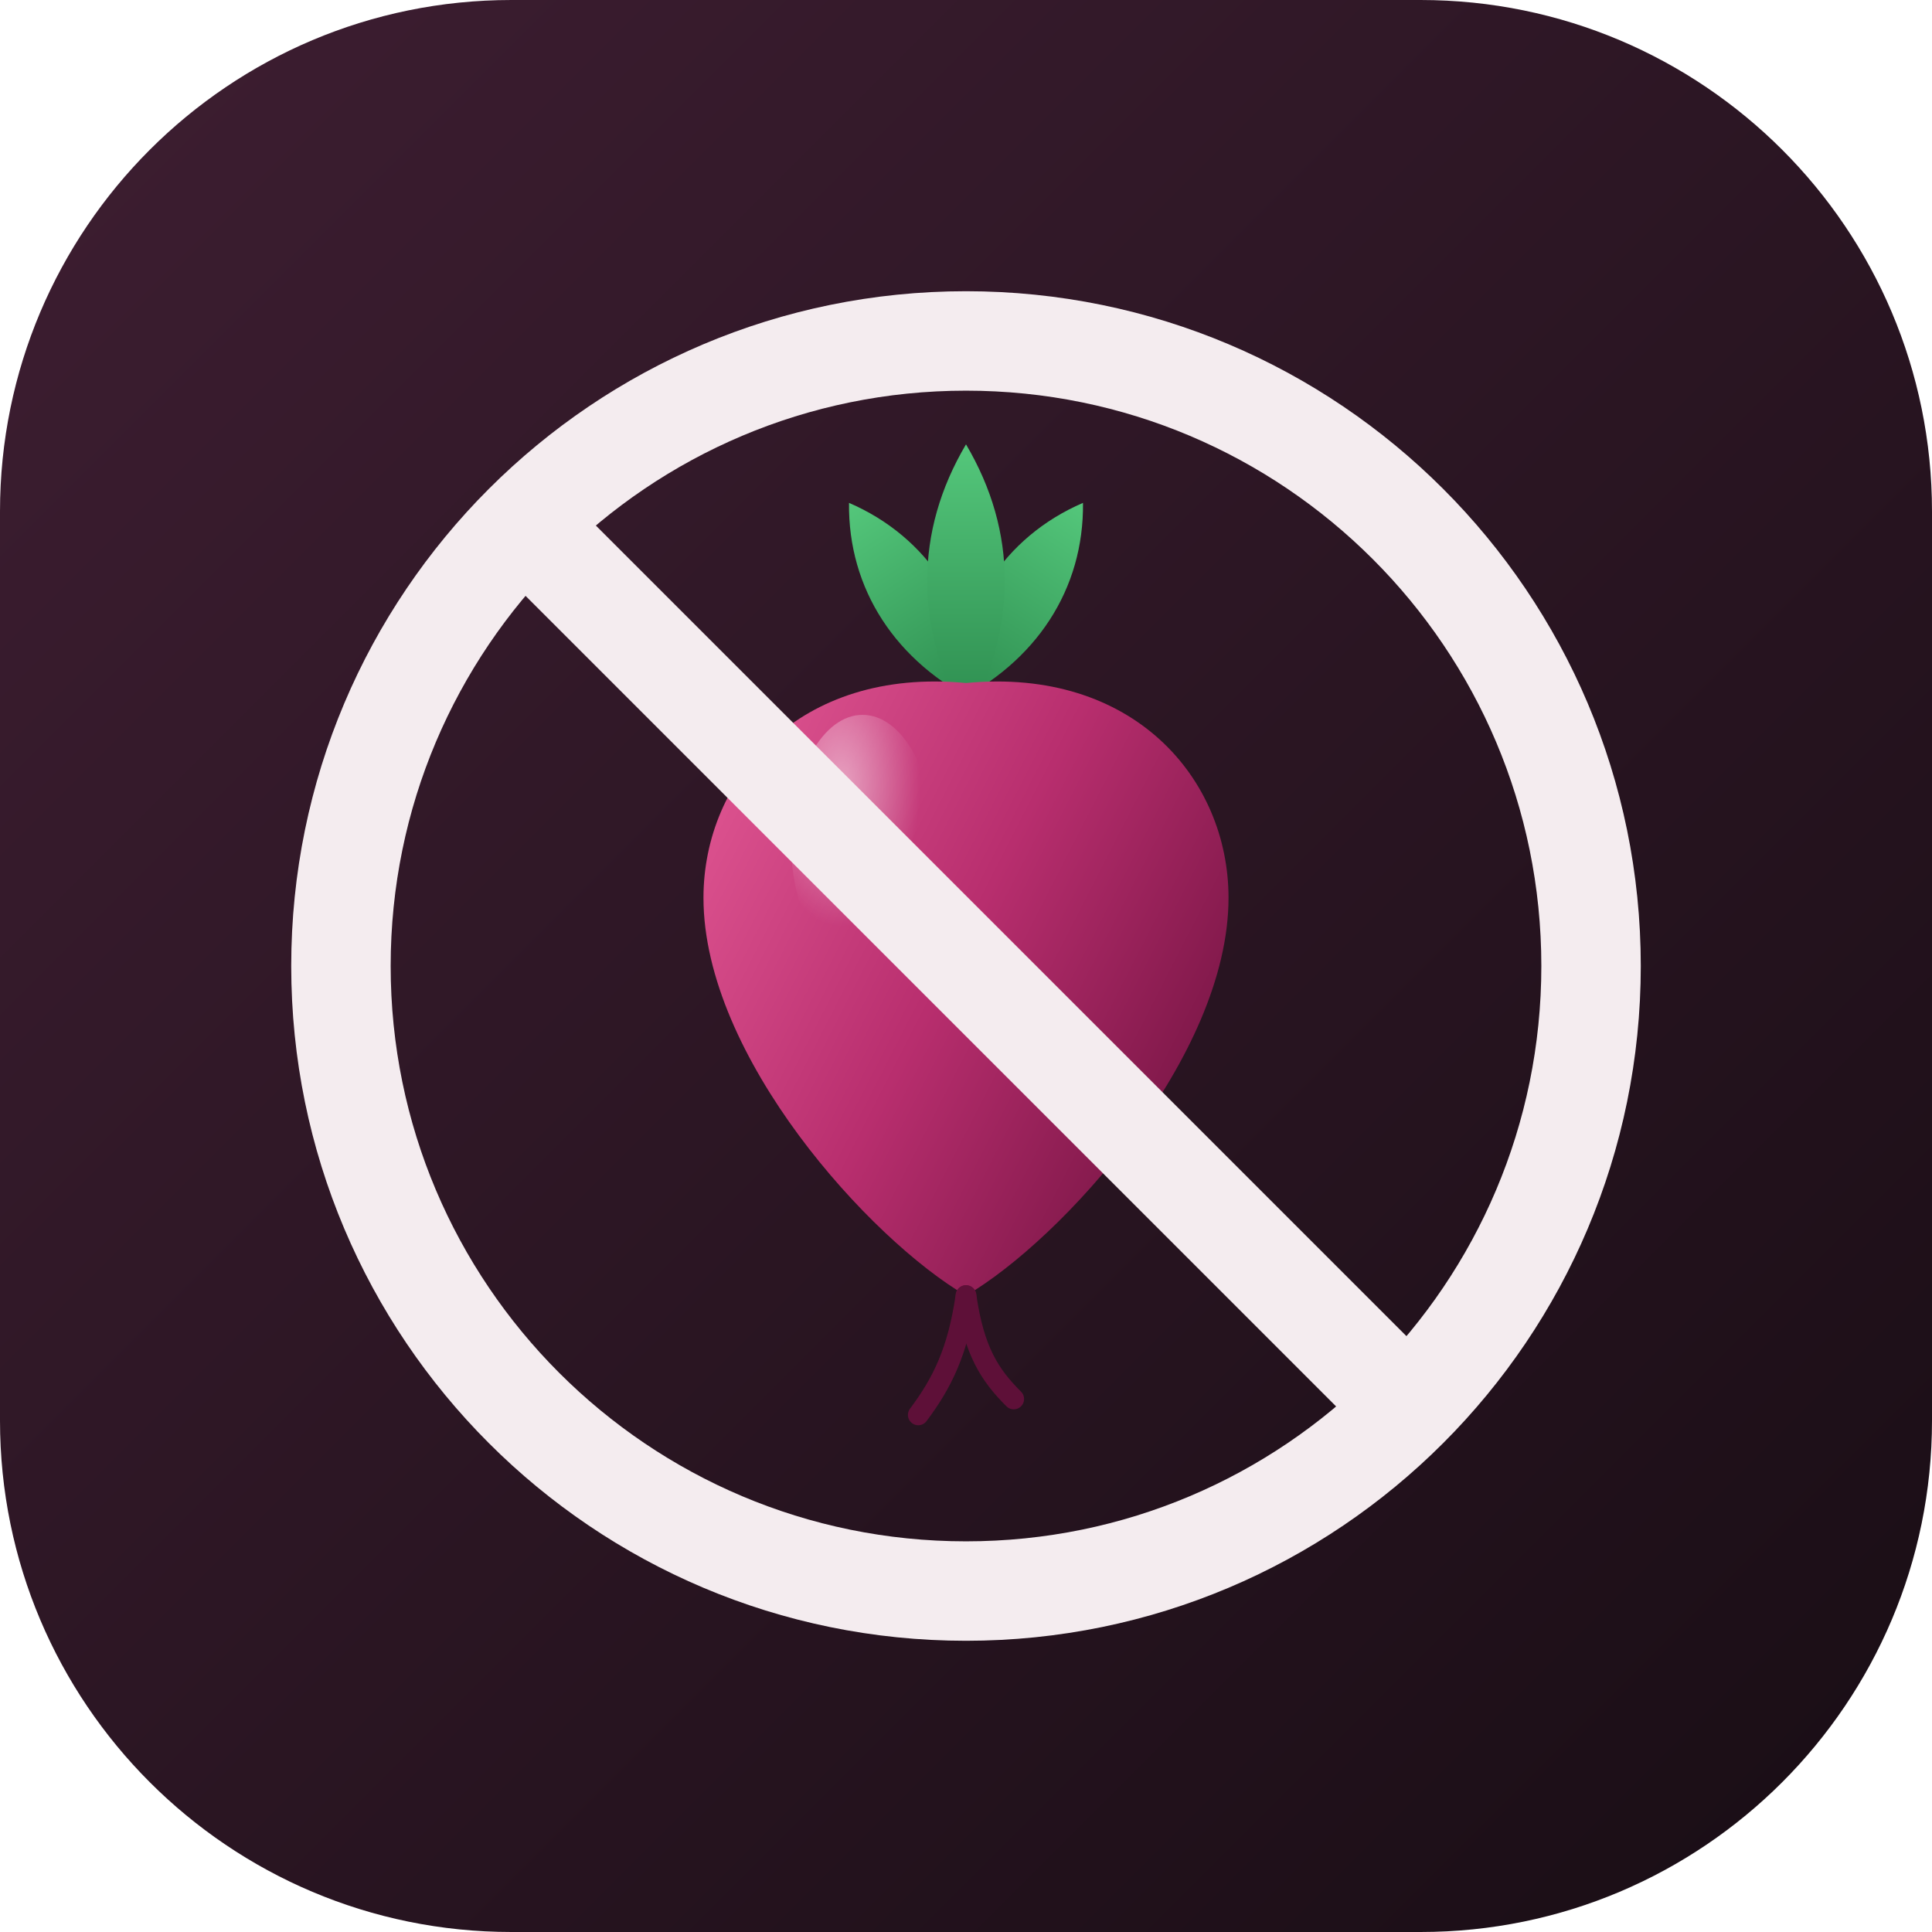
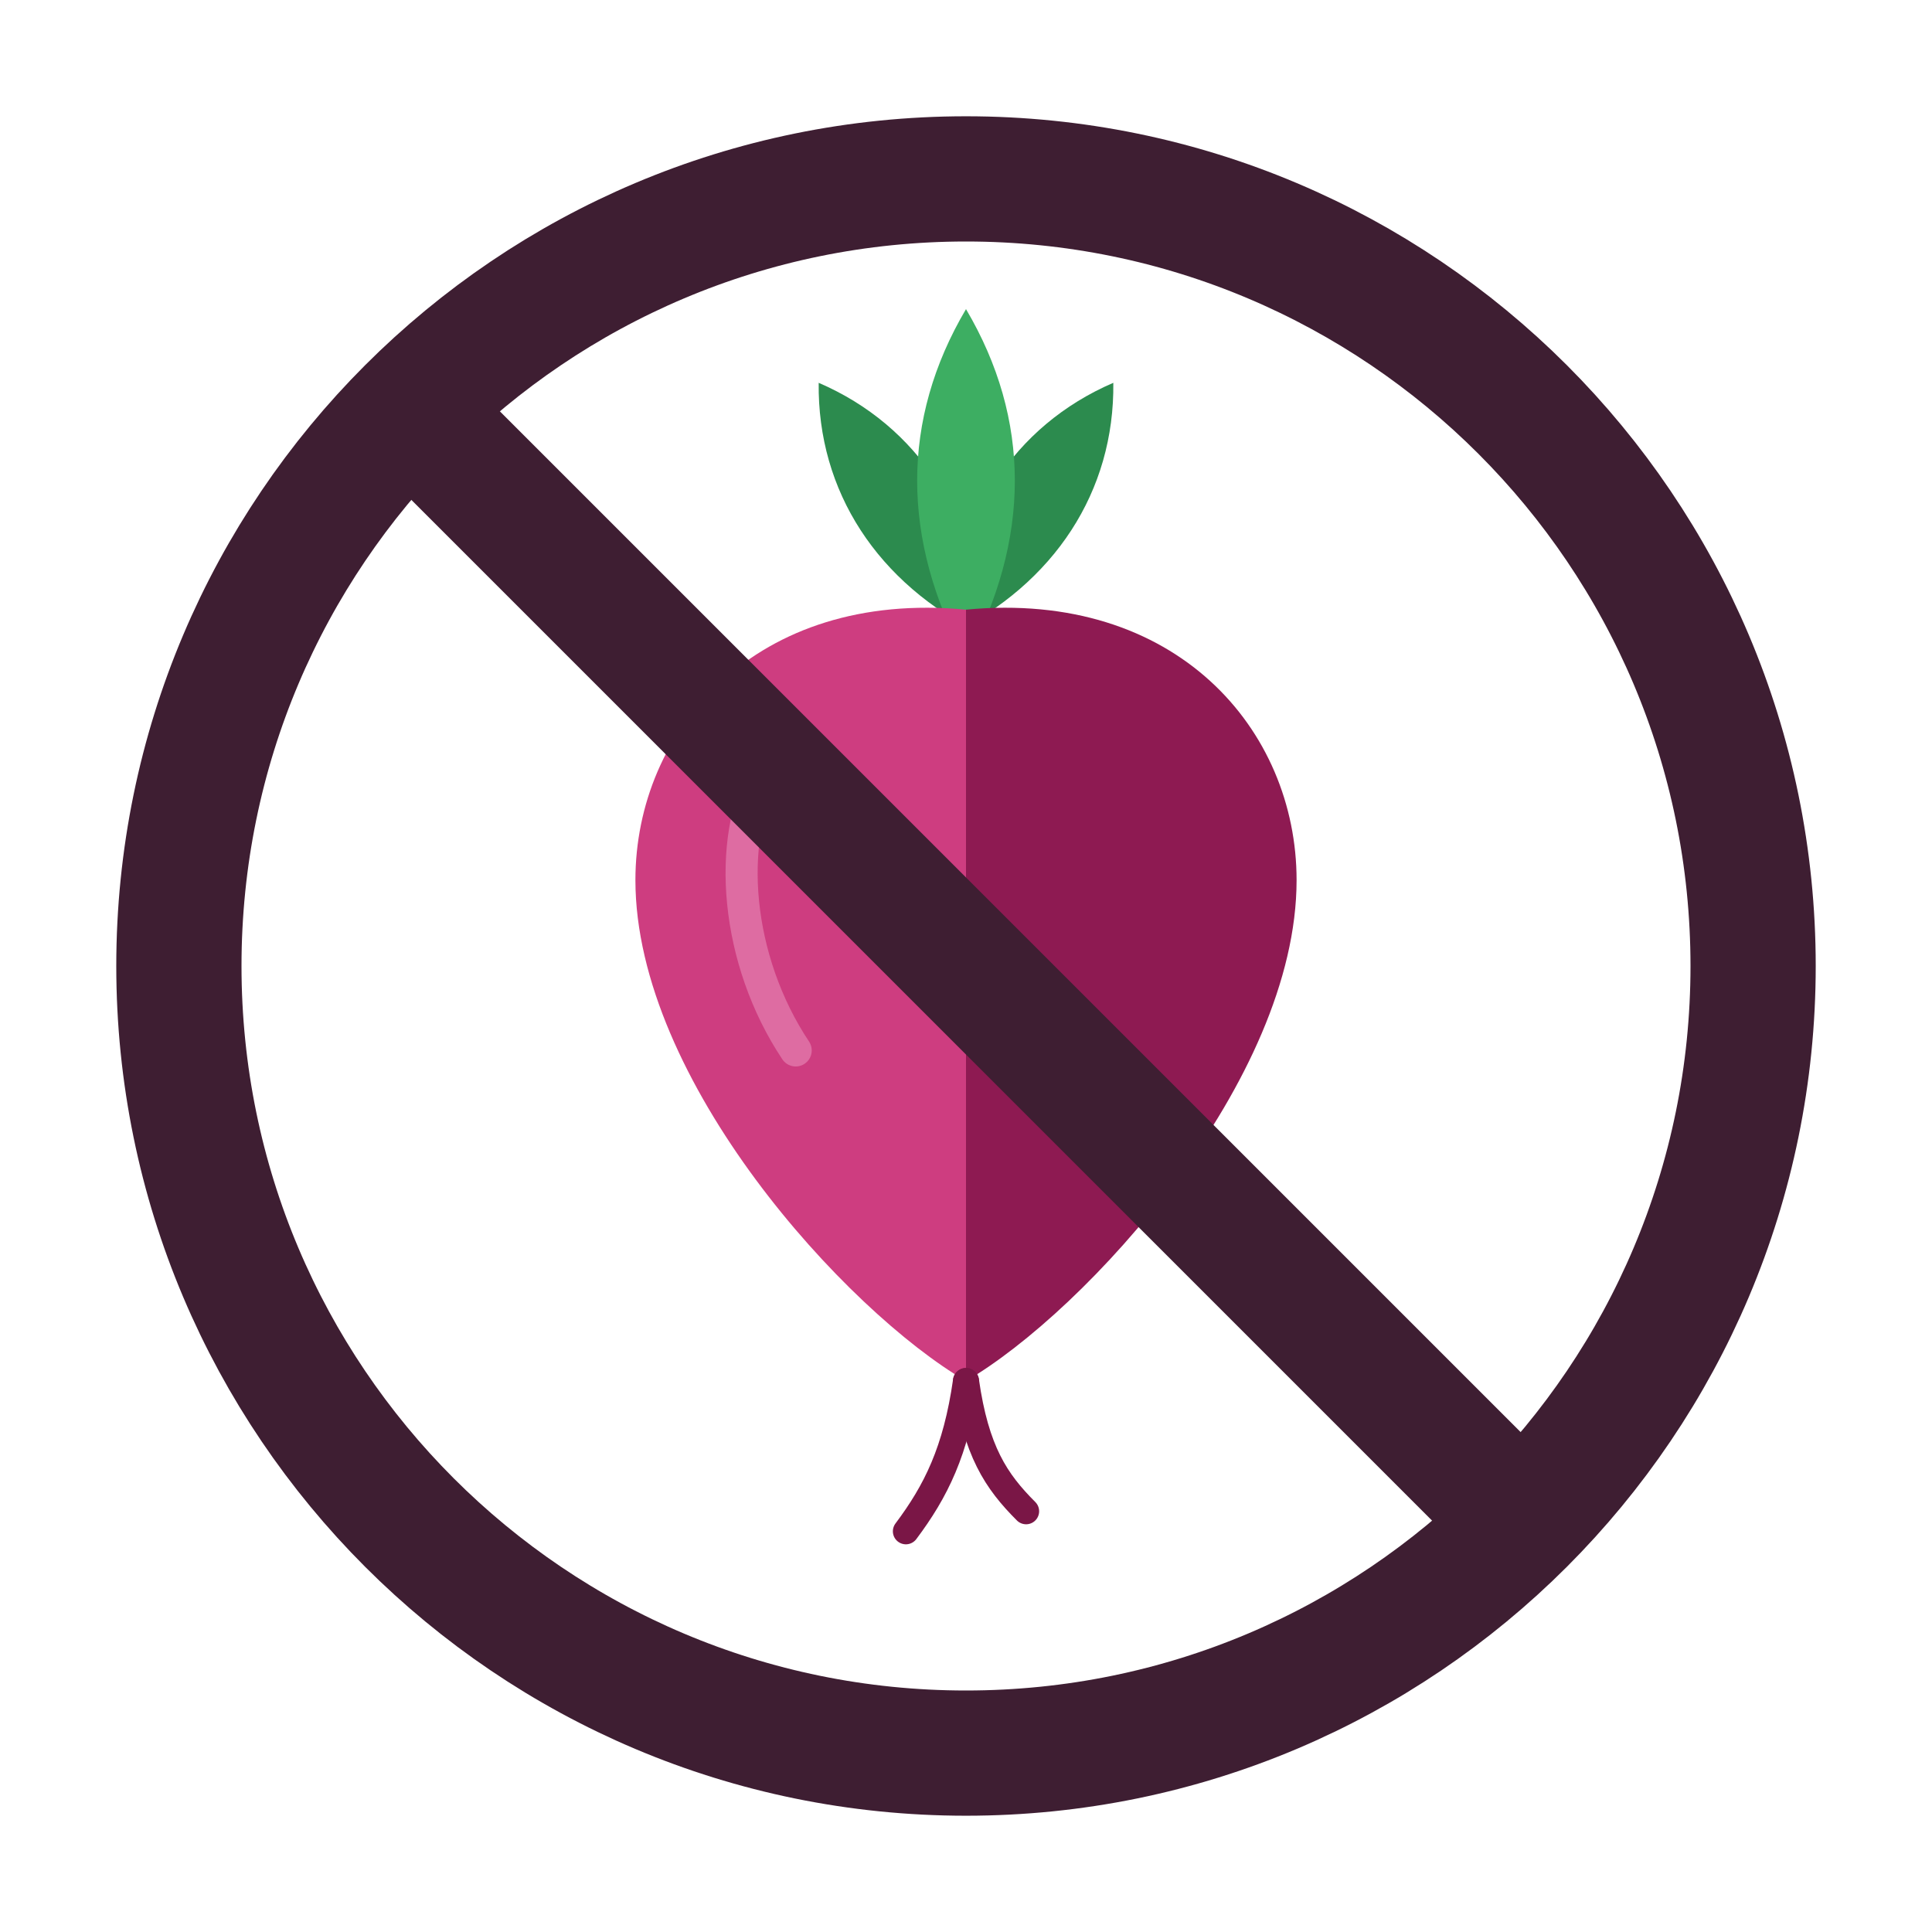
- <svg xmlns="http://www.w3.org/2000/svg" viewBox="32 32 136 136" width="136" height="136" fill="none">
-   <defs>
-     <linearGradient id="tile" x1="0" y1="0" x2="1" y2="1">
-       <stop offset="0%" stop-color="#3E1E32" />
-       <stop offset="100%" stop-color="#180D14" />
-     </linearGradient>
-     <linearGradient id="beetBody" x1="0" y1="0" x2="1" y2="0.6">
-       <stop offset="0%" stop-color="#E45A96" />
-       <stop offset="55%" stop-color="#B82E6E" />
-       <stop offset="100%" stop-color="#7A1646" />
-     </linearGradient>
-     <linearGradient id="leaf" x1="0" y1="0" x2="0" y2="1">
-       <stop offset="0%" stop-color="#54C77B" />
-       <stop offset="100%" stop-color="#2C8B4E" />
-     </linearGradient>
-     <radialGradient id="beetHi" cx="35%" cy="28%" r="55%">
-       <stop offset="0%" stop-color="#fff" stop-opacity="0.5" />
-       <stop offset="100%" stop-color="#fff" stop-opacity="0" />
-     </radialGradient>
-   </defs>
-   <rect x="32" y="32" width="136" height="136" rx="36" fill="url(#tile)" />
-   <g transform="translate(100,98) scale(0.56) translate(-50,-62)">
-     <g transform="translate(50,30)">
-       <g transform="rotate(-33)">
-         <path d="M0,3 C-6,-7 -6,-18 0,-27 C6,-18 6,-7 0,3 Z" fill="url(#leaf)" />
+ <svg xmlns="http://www.w3.org/2000/svg" viewBox="46 46 108 108" width="64" height="64" fill="none">
+   <style>.v-d{display:none}@media (prefers-color-scheme:dark){.v-l{display:none}.v-d{display:inline}}</style>
+   <g class="v-l">
+     <g transform="translate(100,98) scale(0.56) translate(-50,-62)">
+       <g transform="translate(50,30)">
+         <g transform="rotate(-33)">
+           <path d="M0,3 C-6,-7 -6,-18 0,-27 C6,-18 6,-7 0,3 Z" fill="#2C8B4E" />
+         </g>
+         <g transform="rotate(33)">
+           <path d="M0,3 C-6,-7 -6,-18 0,-27 C6,-18 6,-7 0,3 Z" fill="#2C8B4E" />
+         </g>
+         <path d="M0,5 C-6.5,-7 -6.5,-19 0,-30 C6.5,-19 6.5,-7 0,5 Z" fill="#3DAE62" />
      </g>
-       <g transform="rotate(33)">
-         <path d="M0,3 C-6,-7 -6,-18 0,-27 C6,-18 6,-7 0,3 Z" fill="url(#leaf)" />
+       <path d="M50,30 C29,28 17,42 17,57 C17,77 38,100 50,107 Z" fill="#CE3D80" />
+       <path d="M50,30 C71,28 83,42 83,57 C83,77 62,100 50,107 Z" fill="#8E1A52" />
+       <path d="M30,46 C26,53 27,65 33,74" stroke="#EE9CC4" stroke-width="3.2" stroke-linecap="round" opacity="0.5" />
+       <path d="M50,107 C49,114 47,118 44,122" stroke="#7A1646" stroke-width="2.6" stroke-linecap="round" />
+       <path d="M50,107 C51,114 53,117 56,120" stroke="#7A1646" stroke-width="2.6" stroke-linecap="round" />
+     </g>
+     <circle cx="100" cy="100" r="44" fill="none" stroke="#3E1E32" stroke-width="7" />
+     <line x1="69" y1="69" x2="131" y2="131" stroke="#3E1E32" stroke-width="7" stroke-linecap="round" />
+   </g>
+   <g class="v-d">
+     <g transform="translate(100,98) scale(0.56) translate(-50,-62)">
+       <g transform="translate(50,30)">
+         <g transform="rotate(-33)">
+           <path d="M0,3 C-6,-7 -6,-18 0,-27 C6,-18 6,-7 0,3 Z" fill="#2C8B4E" />
+         </g>
+         <g transform="rotate(33)">
+           <path d="M0,3 C-6,-7 -6,-18 0,-27 C6,-18 6,-7 0,3 Z" fill="#2C8B4E" />
+         </g>
+         <path d="M0,5 C-6.5,-7 -6.5,-19 0,-30 C6.5,-19 6.5,-7 0,5 Z" fill="#3DAE62" />
      </g>
-       <path d="M0,5 C-6.5,-7 -6.5,-19 0,-30 C6.5,-19 6.5,-7 0,5 Z" fill="url(#leaf)" />
+       <path d="M50,30 C29,28 17,42 17,57 C17,77 38,100 50,107 Z" fill="#CE3D80" />
+       <path d="M50,30 C71,28 83,42 83,57 C83,77 62,100 50,107 Z" fill="#8E1A52" />
+       <path d="M30,46 C26,53 27,65 33,74" stroke="#EE9CC4" stroke-width="3.2" stroke-linecap="round" opacity="0.5" />
+       <path d="M50,107 C49,114 47,118 44,122" stroke="#7A1646" stroke-width="2.6" stroke-linecap="round" />
+       <path d="M50,107 C51,114 53,117 56,120" stroke="#7A1646" stroke-width="2.6" stroke-linecap="round" />
    </g>
-     <path d="M50,30 C29,28 17,42 17,57 C17,77 38,100 50,107 C62,100 83,77 83,57 C83,42 71,28 50,30 Z" fill="url(#beetBody)" />
-     <ellipse cx="37" cy="50" rx="9" ry="16" fill="url(#beetHi)" />
-     <path d="M50,107 C49,114 47,118 44,122" stroke="#5e1038" stroke-width="2.6" stroke-linecap="round" />
-     <path d="M50,107 C51,114 53,117 56,120" stroke="#5e1038" stroke-width="2.6" stroke-linecap="round" />
+     <circle cx="100" cy="100" r="44" fill="none" stroke="#EFE7D8" stroke-width="7" />
+     <line x1="69" y1="69" x2="131" y2="131" stroke="#EFE7D8" stroke-width="7" stroke-linecap="round" />
  </g>
-   <circle cx="100" cy="100" r="44" fill="none" stroke="#F4ECEF" stroke-width="7" />
-   <line x1="69" y1="69" x2="131" y2="131" stroke="#F4ECEF" stroke-width="7" stroke-linecap="round" />
</svg>
